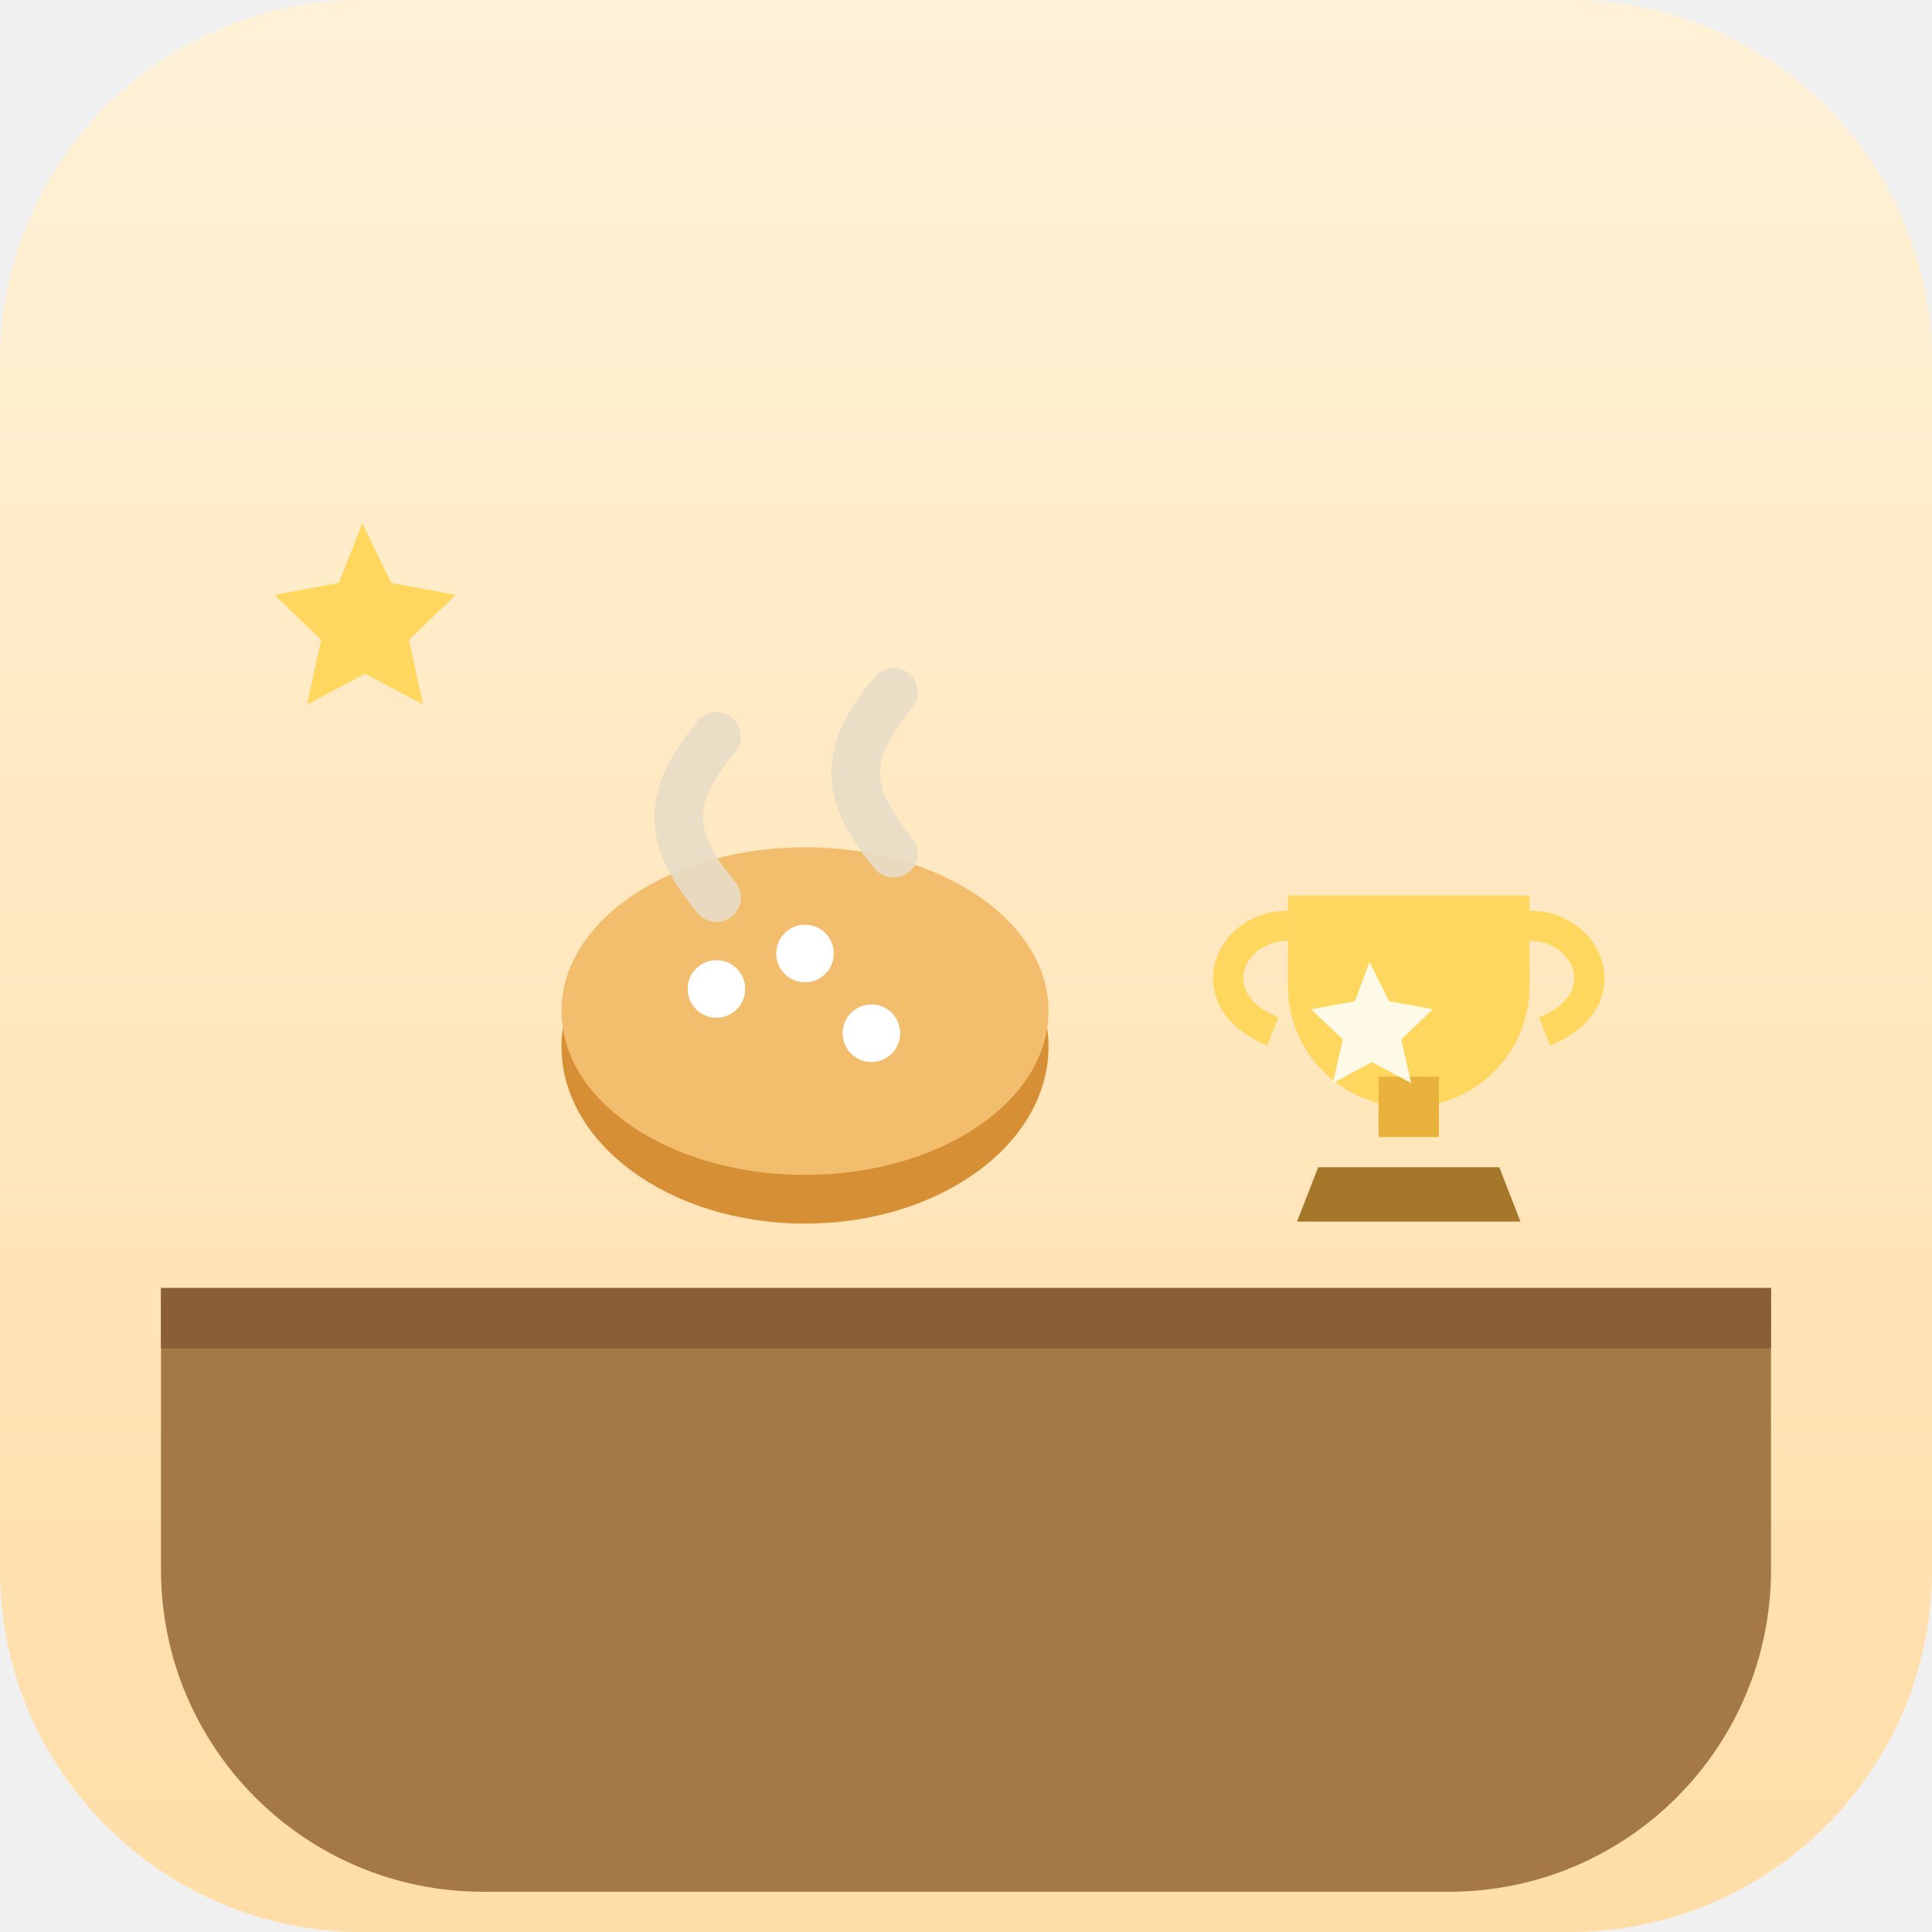
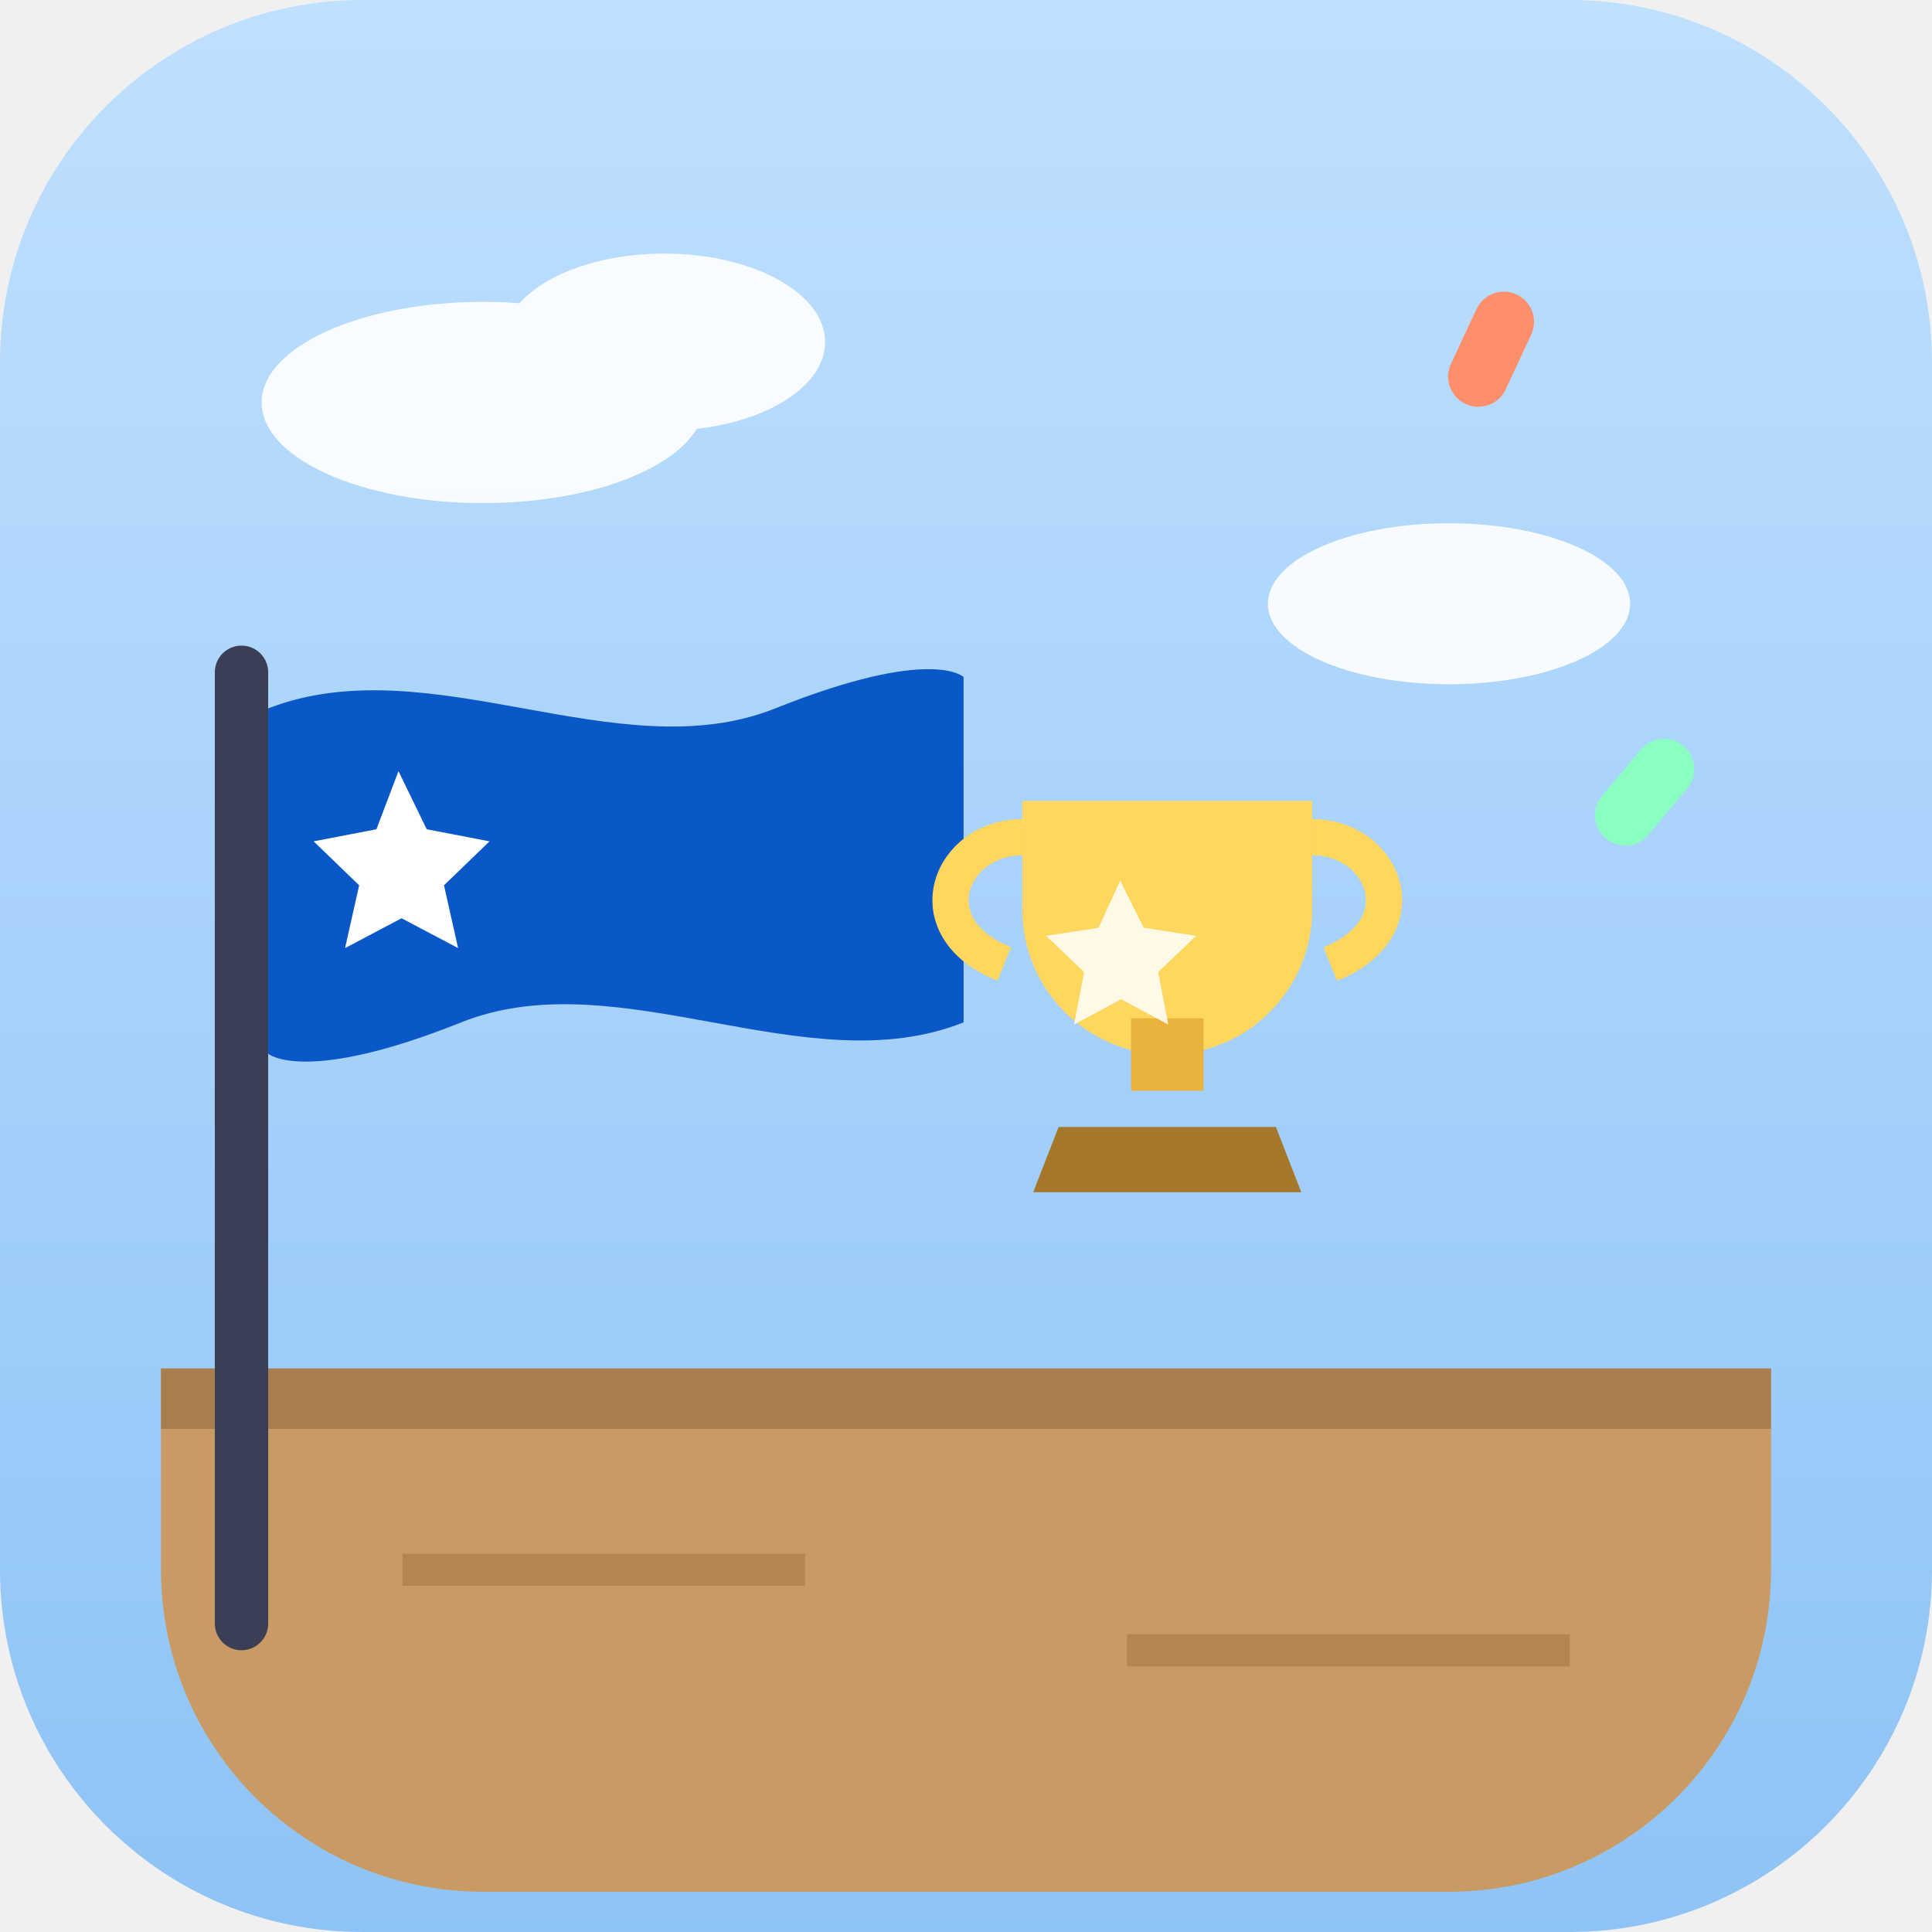
<svg xmlns="http://www.w3.org/2000/svg" width="96" height="96" viewBox="0 0 96 96">
  <defs>
    <linearGradient id="bg143" x1="0" y1="0" x2="0" y2="1">
-       <stop offset="0" stop-color="#fff2d8" />
-       <stop offset="1" stop-color="#ffdda6" />
+       <stop offset="0" stop-color="#bfe0ff" />
+       <stop offset="1" stop-color="#8ec3f5" />
    </linearGradient>
  </defs>
  <rect width="96" height="96" rx="18" fill="url(#bg143)" />
-   <path d="M8 64h80v14a16 16 0 0 1-16 16h-48a16 16 0 0 1-16-16z" fill="#a57847" />
-   <path d="M8 64h80v3h-80z" fill="#8a5f36" />
+   <g fill="#fff" opacity=".9">
+     <ellipse cx="24" cy="20" rx="11" ry="5" />
+     <ellipse cx="33" cy="17" rx="8" ry="4.4" />
+     <ellipse cx="72" cy="30" rx="9" ry="4" />
+   </g>
+   <path d="M8 68h80v10a16 16 0 0 1-16 16h-48a16 16 0 0 1-16-16z" fill="#c99a63" />
+   <path d="M8 68h80v3h-80z" fill="#a87e4e" />
+   <path d="M20 78h20M56 82h22" stroke="#b3854f" stroke-width="1.6" />
  <g>
-     <ellipse cx="40" cy="52" rx="12.1" ry="8.8" fill="#d78f35" />
-     <ellipse cx="40" cy="50.24" rx="12.1" ry="8.14" fill="#f3bd6e" />
-     <g fill="#fff">
-       <circle cx="35.6" cy="49.14" r="1.43" />
-       <circle cx="43.3" cy="51.34" r="1.43" />
-       <circle cx="40" cy="47.38" r="1.43" />
-     </g>
-     <path d="M35.6 36.6c-2.5 3-2.5 5 0 8M44.4 34.4c-2.5 3-2.5 5 0 8" stroke="#e8ddc8" stroke-width="2.42" fill="none" stroke-linecap="round" opacity=".9" />
+     <rect x="10.674" y="32.08" width="2.652" height="49.92" rx="1.326" fill="#3a3f55" />
+     <path d="M13.326 35.2 C 21.36 32.08, 30.72 38.32, 38.52 35.2 S 47.88 33.64, 47.88 33.64 L 47.88 50.8 C 40.08 53.92, 30.72 47.68, 22.92 50.8 S 13.326 52.36, 13.326 52.36 Z" fill="#0a58c8" />
+     <path d="M19.8 38.32l1.404 2.886 3.12 .6-2.262 2.184 .7 3.12-2.808-1.482-2.808 1.482 .7-3.12-2.262-2.184 3.12-.6z" fill="#fff" />
  </g>
  <g>
-     <path d="M64 44.5h12v4.5a6 6 0 0 1-12 0z" fill="#ffd75e" />
-     <path d="M64 46c-3 0-4.5 3.75-0.75 5.25M76 46c3 0 4.5 3.75 0.75 5.25" stroke="#ffd75e" stroke-width="1.5" fill="none" />
-     <rect x="68.5" y="53.5" width="3" height="3" fill="#e8b23d" />
-     <path d="M65.5 58h9l1.05 2.7h-11.1z" fill="#a5772a" />
-     <path d="M68.05 47.8l0.975 1.95 2.175 .4-1.575 1.5 .5 2.175-1.95-1.05-1.95 1.05 .5-2.175-1.575-1.5 2.175-.4z" fill="#fff" opacity=".85" />
+     <path d="M50.8 39.8h14.4v5.4a7.2 7.2 0 0 1-14.4 0z" fill="#ffd75e" />
+     <path d="M50.8 41.6c-3.6 0-5.4 4.5-0.9 6.3M65.2 41.6c3.6 0 5.4 4.5 0.9 6.3" stroke="#ffd75e" stroke-width="1.8" fill="none" />
+     <rect x="56.2" y="50.6" width="3.6" height="3.6" fill="#e8b23d" />
+     <path d="M52.6 56h10.8l1.26 3.24h-13.32z" fill="#a5772a" />
+     <path d="M55.66 43.76l1.17 2.34 2.61 .4-1.89 1.8 .5 2.61-2.34-1.26-2.34 1.26 .5-2.61-1.89-1.8 2.61-.4z" fill="#fff" opacity=".85" />
  </g>
-   <path d="M18 26l1.44 2.96 3.2 .6-2.32 2.24 .7 3.2-2.88-1.52-2.88 1.52 .7-3.2-2.32-2.24 3.2-.6z" fill="#ffd75e" />
+   <g>
+     <rect x="74" y="14" width="3" height="6" rx="1.5" fill="#ff8f6b" transform="rotate(25 74 14)" />
+     <rect x="96.1" y="20.8" width="3" height="6" rx="1.5" fill="#6bd0ff" transform="rotate(-30 96.1 20.8)" />
+     <rect x="82.5" y="36.1" width="3" height="6" rx="1.5" fill="#8affc1" transform="rotate(40 82.5 36.1)" />
+     <circle cx="99.5" cy="34.4" r="1.6" fill="#ffd75e" />
+   </g>
</svg>
